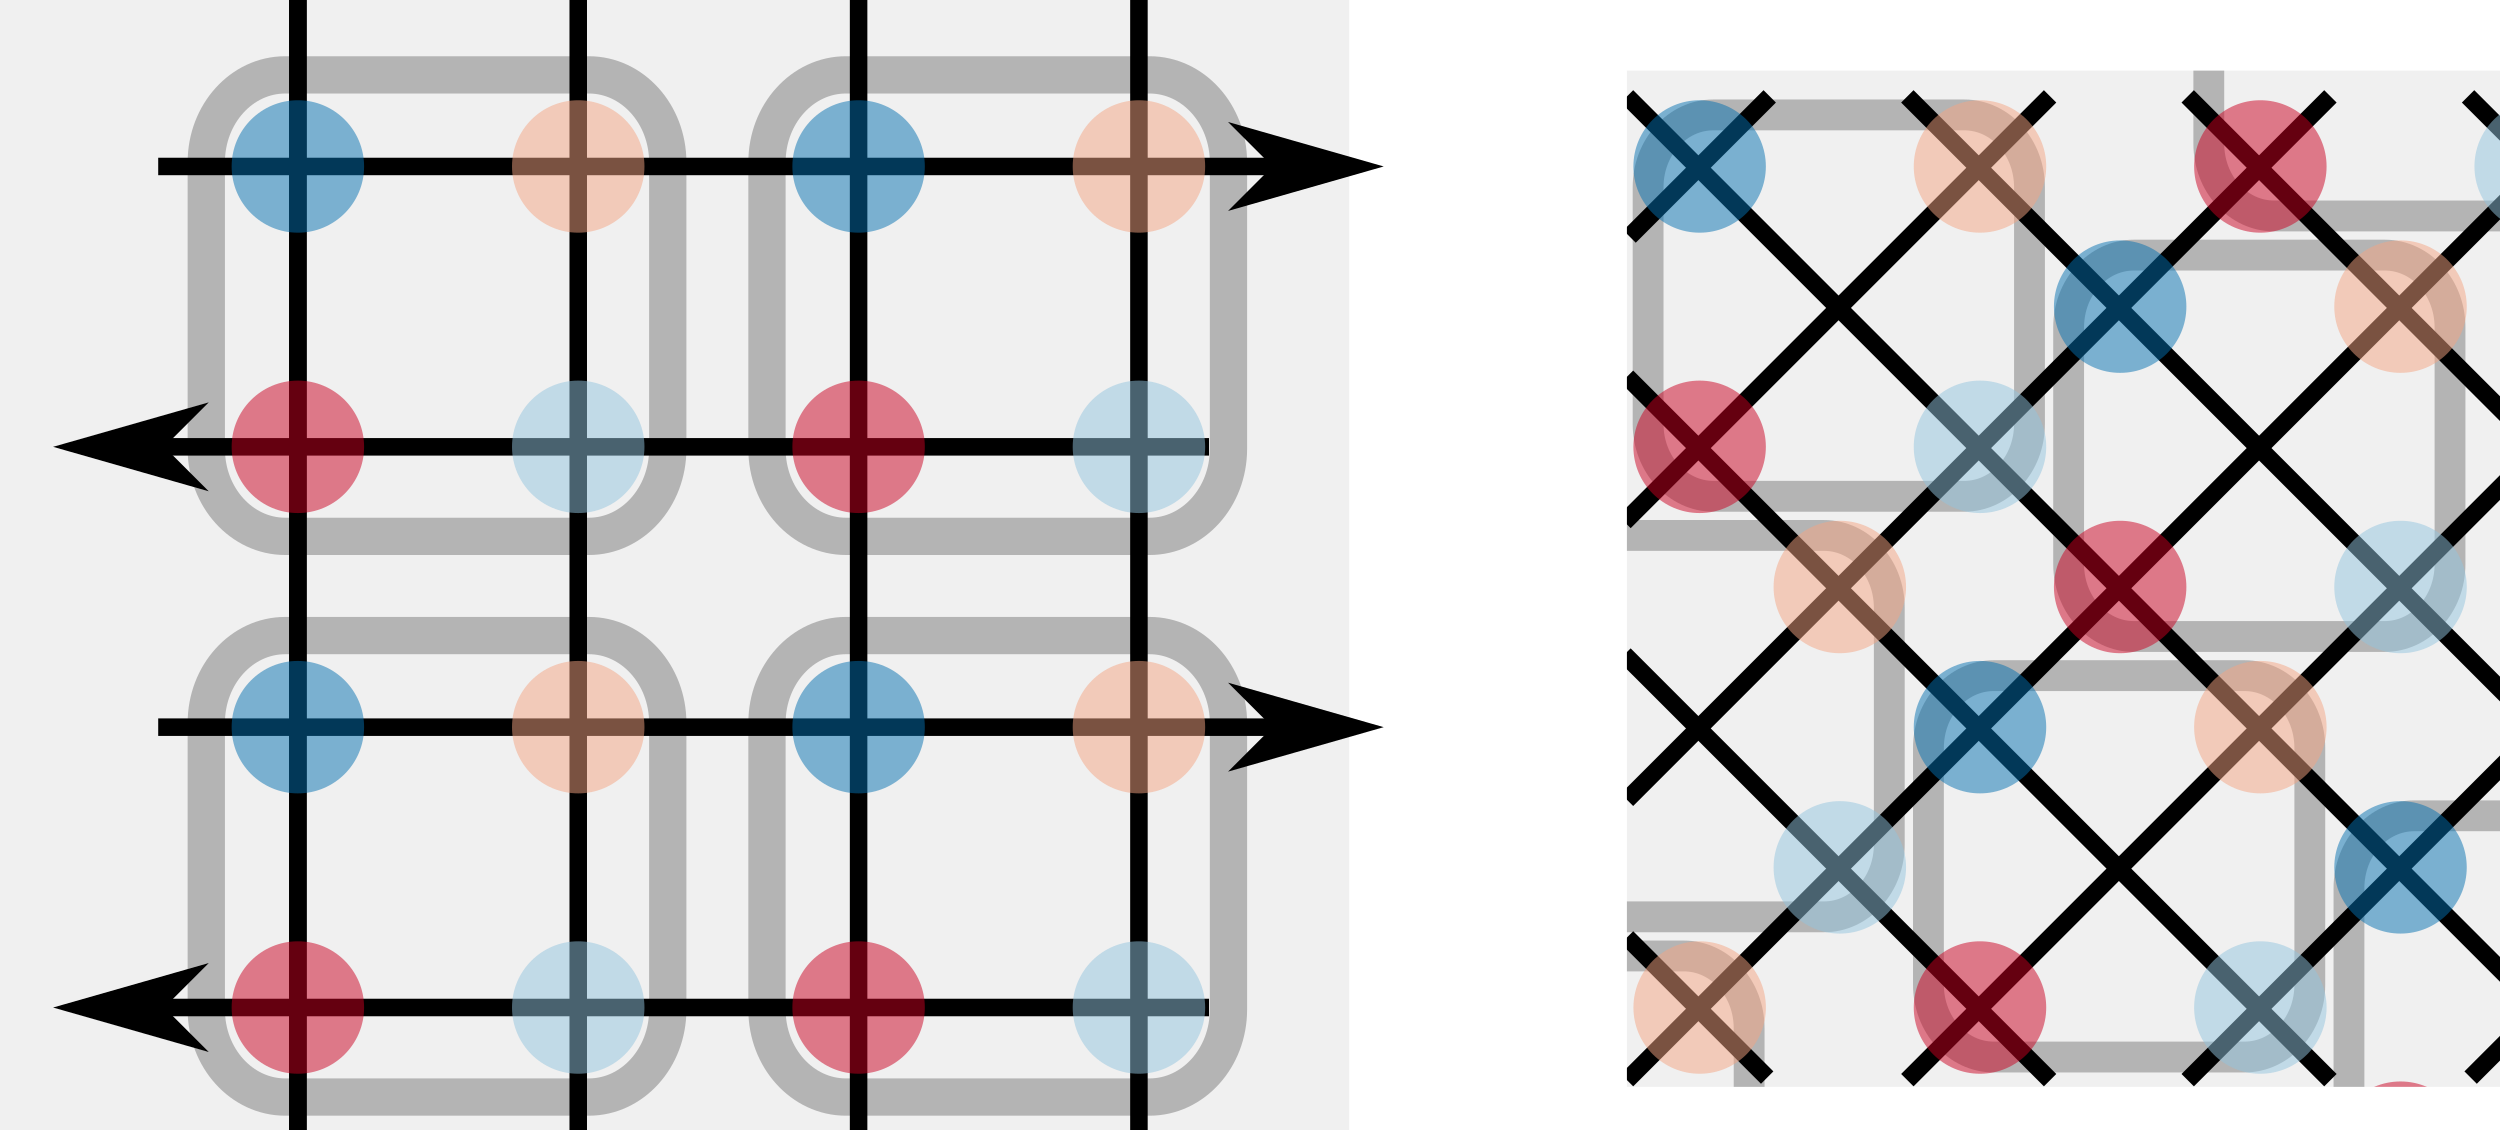
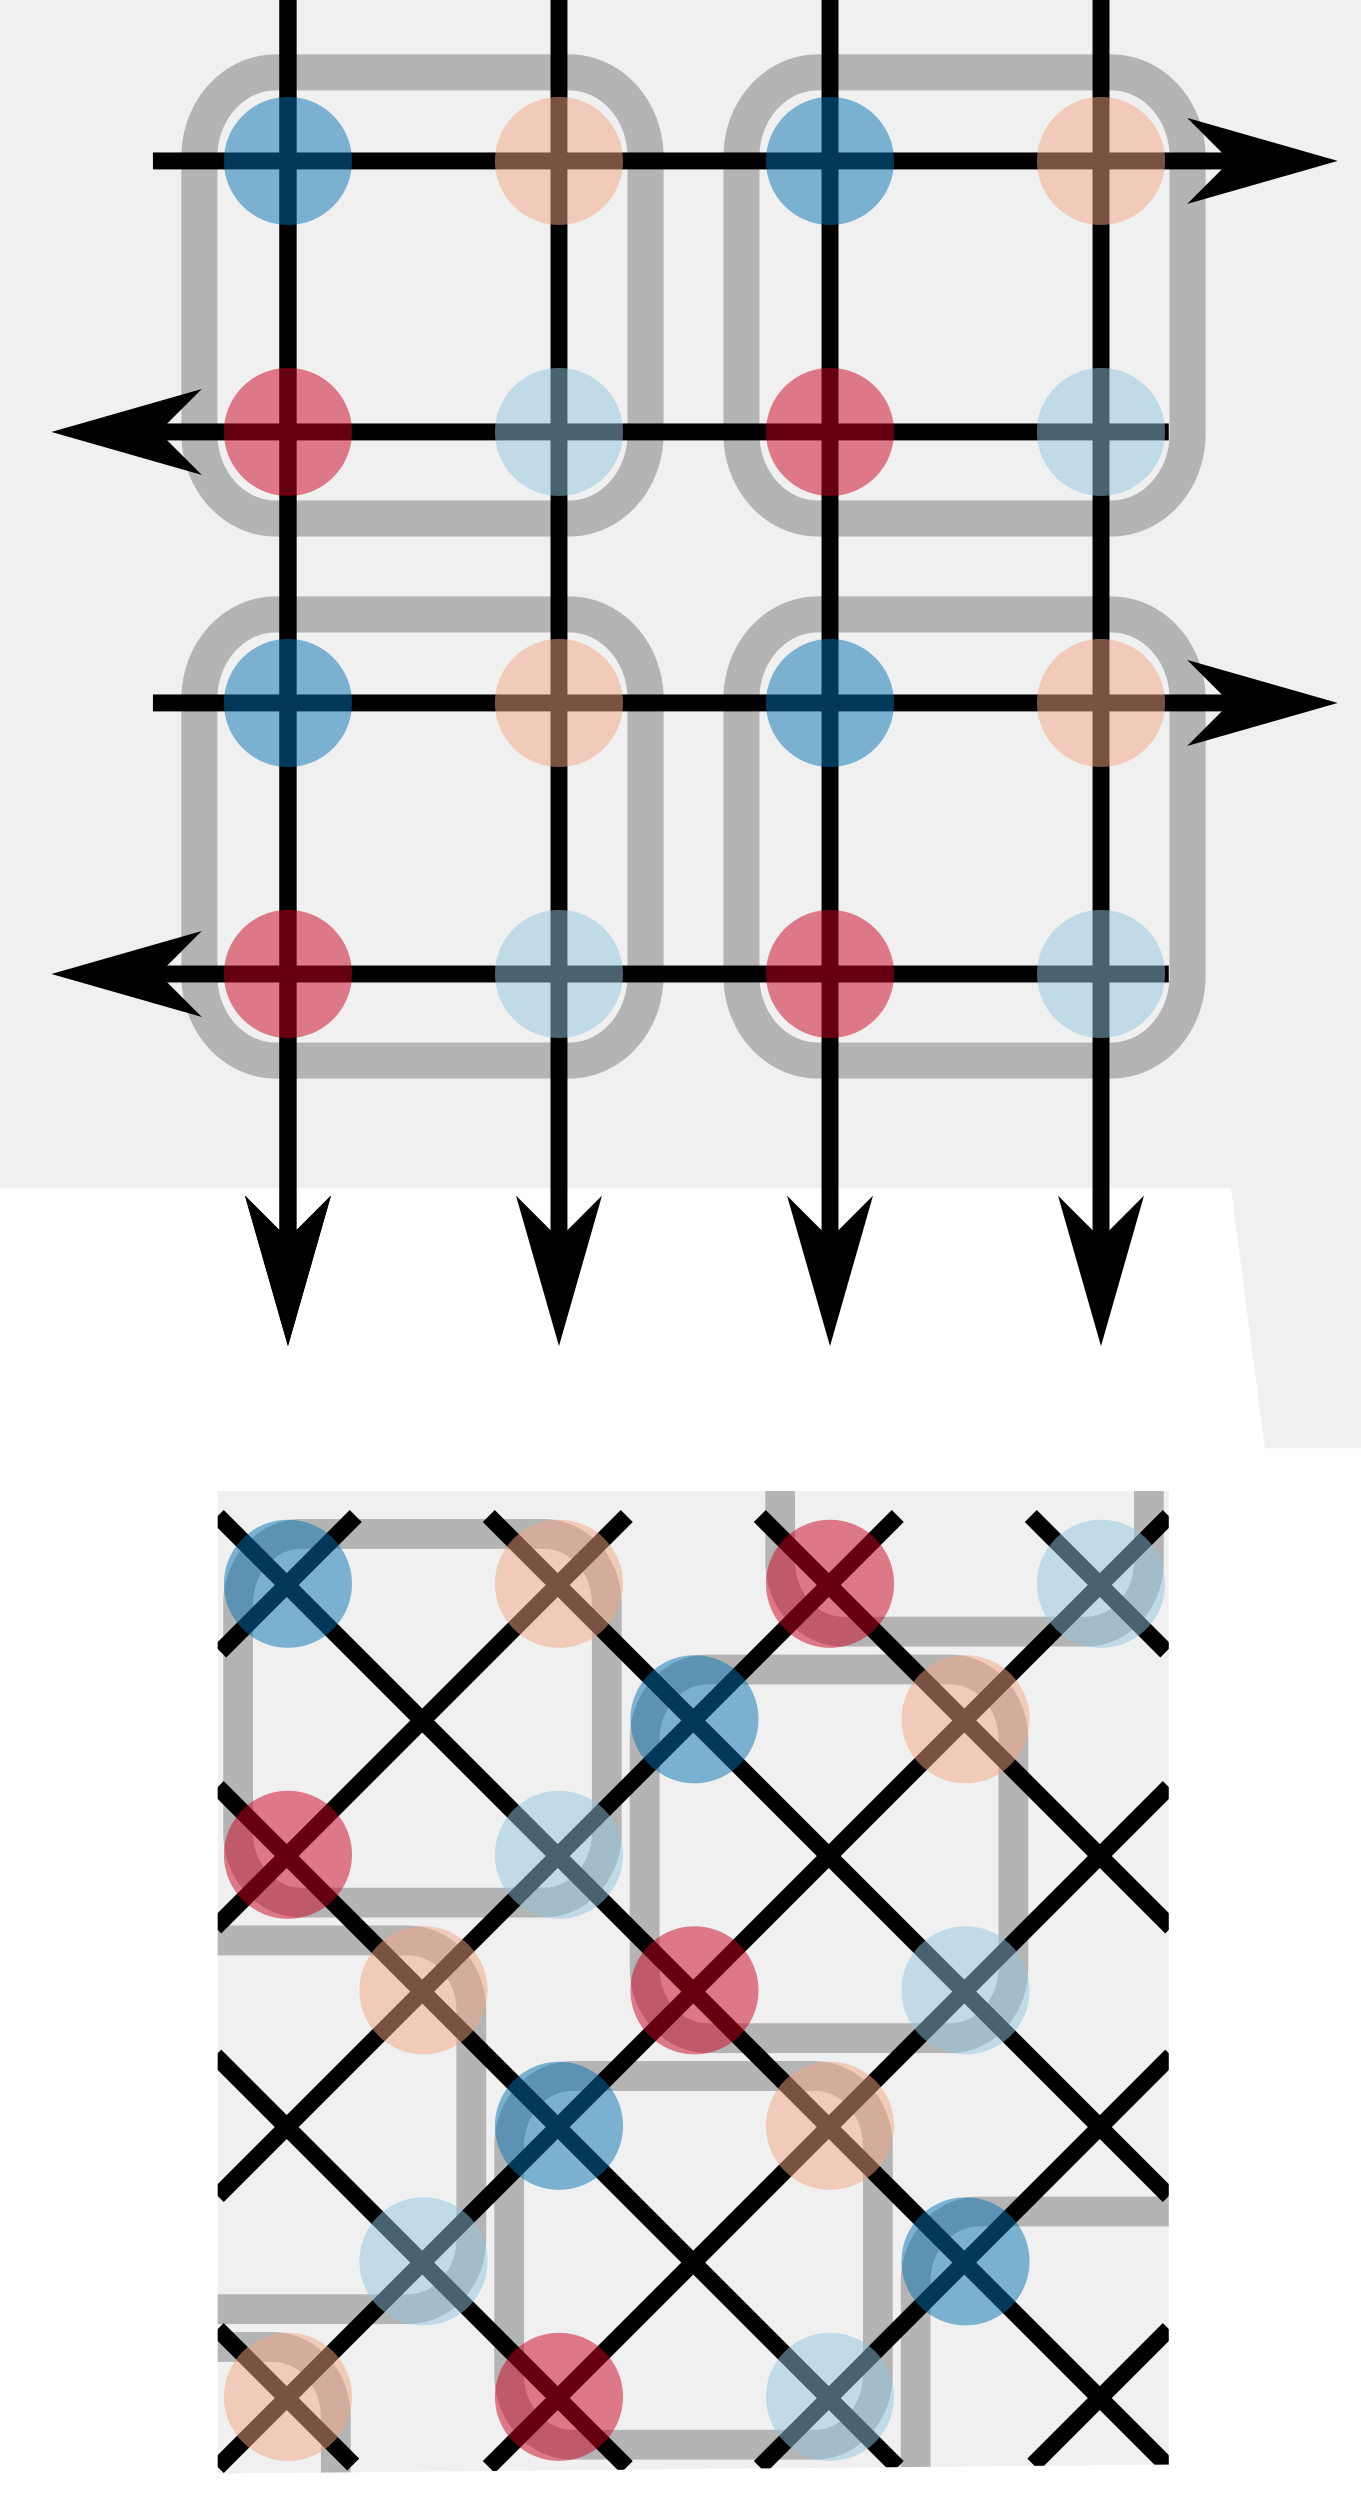
- <svg xmlns="http://www.w3.org/2000/svg" width="75.5mm" height="34.1mm" viewBox="0 0 75.5 34.1" version="1.1" id="svg8">
+ <svg xmlns="http://www.w3.org/2000/svg" width="42.5mm" height="78.1mm" viewBox="0 0 42.5 78.1" version="1.1" id="svg8">
  <defs id="defs2">
    <marker style="overflow:visible" id="Arrow1Lend" refX="0" refY="0" orient="auto">
      <path transform="matrix(-0.8,0,0,-0.8,-10,0)" style="fill:context-stroke;fill-rule:evenodd;stroke:context-stroke;stroke-width:1pt" d="M 0,0 5,-5 -12.5,0 5,5 Z" id="path6977" />
    </marker>
    <marker style="overflow:visible" id="marker2027" refX="0" refY="0" orient="auto">
      <path transform="matrix(-0.4,0,0,-0.4,-4,0)" style="fill:#000000;fill-opacity:1;fill-rule:evenodd;stroke:#000000;stroke-width:1pt;stroke-opacity:1" d="M 0,0 5,-5 -12.5,0 5,5 Z" id="path2025" />
    </marker>
    <marker style="overflow:visible" id="marker2017" refX="0" refY="0" orient="auto">
      <path transform="matrix(-0.4,0,0,-0.4,-4,0)" style="fill:#000000;fill-opacity:1;fill-rule:evenodd;stroke:#000000;stroke-width:1pt;stroke-opacity:1" d="M 0,0 5,-5 -12.5,0 5,5 Z" id="path2015" />
    </marker>
    <marker style="overflow:visible" id="marker2007" refX="0" refY="0" orient="auto">
      <path transform="matrix(-0.4,0,0,-0.4,-4,0)" style="fill:#000000;fill-opacity:1;fill-rule:evenodd;stroke:#000000;stroke-width:1pt;stroke-opacity:1" d="M 0,0 5,-5 -12.5,0 5,5 Z" id="path2005" />
    </marker>
    <marker style="overflow:visible" id="marker1949" refX="0" refY="0" orient="auto">
      <path transform="matrix(-0.4,0,0,-0.4,-4,0)" style="fill:#000000;fill-opacity:1;fill-rule:evenodd;stroke:#000000;stroke-width:1pt;stroke-opacity:1" d="M 0,0 5,-5 -12.5,0 5,5 Z" id="path1947" />
    </marker>
    <marker style="overflow:visible" id="marker1605" refX="0" refY="0" orient="auto">
      <path transform="matrix(-0.2,0,0,-0.2,-1.2,0)" style="fill:#000000;fill-opacity:0.533;fill-rule:evenodd;stroke:#000000;stroke-width:1pt;stroke-opacity:1" d="M 0,0 5,-5 -12.5,0 5,5 Z" id="path1603" />
    </marker>
    <marker style="overflow:visible" id="marker1595" refX="0" refY="0" orient="auto">
      <path transform="matrix(-0.2,0,0,-0.2,-1.2,0)" style="fill:#000000;fill-opacity:0.533;fill-rule:evenodd;stroke:#000000;stroke-width:1pt;stroke-opacity:1" d="M 0,0 5,-5 -12.5,0 5,5 Z" id="path1593" />
    </marker>
    <marker style="overflow:visible" id="Arrow1Mend" refX="0" refY="0" orient="auto">
      <path transform="matrix(-0.4,0,0,-0.4,-4,0)" style="fill:#377eb8;fill-opacity:0.533;fill-rule:evenodd;stroke:#000000;stroke-width:1pt;stroke-opacity:1" d="M 0,0 5,-5 -12.5,0 5,5 Z" id="path1012" />
    </marker>
    <marker style="overflow:visible" id="Arrow2Mend" refX="0" refY="0" orient="auto">
      <path transform="scale(-0.6)" d="M 8.719,4.034 -2.207,0.016 8.719,-4.002 c -1.745,2.372 -1.735,5.617 -6e-7,8.035 z" style="fill:#377eb8;fill-opacity:0.533;fill-rule:evenodd;stroke:#000000;stroke-width:0.625;stroke-linejoin:round;stroke-opacity:1" id="path1030" />
    </marker>
  </defs>
  <g id="layer1" transform="translate(-18.45134,-112.6548)">
-     <path style="fill:#377eb8;fill-opacity:0.533;stroke:#000000;stroke-width:0.529;stroke-linejoin:bevel;stroke-miterlimit:4;stroke-dasharray:none;stroke-opacity:1" d="m 92.987,115.565 4.233,4.233" id="path2026" />
-     <rect style="opacity:0.25;fill:none;stroke:#000000;stroke-width:0.931;stroke-linecap:square;stroke-linejoin:round;stroke-miterlimit:4;stroke-dasharray:none" id="rect5871" width="11.518" height="11.518" x="85.157" y="107.659" rx="1.97" ry="2.183" />
-     <path style="fill:#377eb8;fill-opacity:0.533;stroke:#000000;stroke-width:0.529;stroke-linejoin:bevel;stroke-miterlimit:4;stroke-dasharray:none;stroke-opacity:1" d="m 84.52,115.565 12.854,12.854" id="path2024" />
-     <path style="fill:#377eb8;fill-opacity:0.533;stroke:#000000;stroke-width:0.529;stroke-linejoin:bevel;stroke-miterlimit:4;stroke-dasharray:none;stroke-opacity:1" d="m 76.053,115.565 21.244,21.244" id="path2028" />
-     <path style="fill:#377eb8;fill-opacity:0.533;stroke:#000000;stroke-width:0.529;stroke-linejoin:bevel;stroke-miterlimit:4;stroke-dasharray:none;stroke-opacity:1" d="M 67.587,115.565 97.297,145.276" id="path2030" />
-     <path style="fill:#377eb8;fill-opacity:0.533;stroke:#000000;stroke-width:0.529;stroke-linejoin:bevel;stroke-miterlimit:4;stroke-dasharray:none;stroke-opacity:1" d="M 67.587,124.032 88.83,145.276" id="path2032" />
-     <path style="fill:#377eb8;fill-opacity:0.533;stroke:#000000;stroke-width:0.529;stroke-linejoin:bevel;stroke-miterlimit:4;stroke-dasharray:none;stroke-opacity:1" d="M 67.51,132.422 80.364,145.276" id="path2034" />
-     <path style="fill:#377eb8;fill-opacity:0.533;stroke:#000000;stroke-width:0.529;stroke-linejoin:bevel;stroke-miterlimit:4;stroke-dasharray:none;stroke-opacity:1" d="m 67.587,140.965 4.233,4.233" id="path2036" />
-     <path style="fill:#377eb8;fill-opacity:0.533;stroke:#000000;stroke-width:0.529;stroke-linejoin:bevel;stroke-miterlimit:4;stroke-dasharray:none;stroke-opacity:1" d="M 80.364,115.565 67.51,128.419" id="path905" />
-     <path style="fill:#377eb8;fill-opacity:0.533;stroke:#000000;stroke-width:0.529;stroke-linejoin:bevel;stroke-miterlimit:4;stroke-dasharray:none;stroke-opacity:1" d="m 71.897,115.565 -4.233,4.233" id="path1495" />
-     <path style="fill:#377eb8;fill-opacity:0.533;stroke:#000000;stroke-width:0.529;stroke-linejoin:bevel;stroke-miterlimit:4;stroke-dasharray:none;stroke-opacity:1" d="m 88.83,115.565 -21.244,21.244" id="path1497" />
-     <path style="fill:#377eb8;fill-opacity:0.533;stroke:#000000;stroke-width:0.529;stroke-linejoin:bevel;stroke-miterlimit:4;stroke-dasharray:none;stroke-opacity:1" d="M 97.297,115.565 67.587,145.276" id="path1499" />
-     <path style="fill:#377eb8;fill-opacity:0.533;stroke:#000000;stroke-width:0.529;stroke-linejoin:bevel;stroke-miterlimit:4;stroke-dasharray:none;stroke-opacity:1" d="M 97.297,124.032 76.053,145.276" id="path1501" />
-     <path style="fill:#377eb8;fill-opacity:0.533;stroke:#000000;stroke-width:0.529;stroke-linejoin:bevel;stroke-miterlimit:4;stroke-dasharray:none;stroke-opacity:1" d="M 97.374,132.422 84.52,145.276" id="path1503" />
-     <path style="fill:#377eb8;fill-opacity:0.533;stroke:#000000;stroke-width:0.529;stroke-linejoin:bevel;stroke-miterlimit:4;stroke-dasharray:none;stroke-opacity:1" d="m 97.297,140.965 -4.233,4.233" id="path2022" />
-     <rect style="opacity:0.25;fill:none;stroke:#000000;stroke-width:0.931;stroke-linecap:square;stroke-linejoin:round;stroke-miterlimit:4;stroke-dasharray:none" id="rect953" width="11.518" height="11.518" x="68.224" y="116.125" rx="1.97" ry="2.183" />
-     <rect style="opacity:0.25;fill:none;stroke:#000000;stroke-width:0.931;stroke-linecap:square;stroke-linejoin:round;stroke-miterlimit:4;stroke-dasharray:none" id="rect1473" width="11.518" height="11.518" x="80.924" y="120.359" rx="1.97" ry="2.183" />
-     <rect style="opacity:0.25;fill:none;stroke:#000000;stroke-width:0.931;stroke-linecap:square;stroke-linejoin:round;stroke-miterlimit:4;stroke-dasharray:none" id="rect1483" width="11.518" height="11.518" x="76.69" y="133.059" rx="1.97" ry="2.183" />
-     <rect style="opacity:0.25;fill:none;stroke:#000000;stroke-width:0.931;stroke-linecap:square;stroke-linejoin:round;stroke-miterlimit:4;stroke-dasharray:none" id="rect1493" width="11.518" height="11.518" x="63.99" y="128.825" rx="1.97" ry="2.183" />
-     <rect style="opacity:0.25;fill:none;stroke:#000000;stroke-width:0.931;stroke-linecap:square;stroke-linejoin:round;stroke-miterlimit:4;stroke-dasharray:none" id="rect7575" width="11.518" height="11.518" x="59.757" y="141.525" rx="1.97" ry="2.183" />
-     <rect style="opacity:0.25;fill:none;stroke:#000000;stroke-width:0.931;stroke-linecap:square;stroke-linejoin:round;stroke-miterlimit:4;stroke-dasharray:none" id="rect7585" width="11.518" height="11.518" x="89.39" y="137.292" rx="1.97" ry="2.183" />
-     <circle style="fill:#ca0020;fill-opacity:0.5;stroke:none;stroke-width:0.423;stroke-linejoin:bevel;stroke-miterlimit:4;stroke-dasharray:none;stroke-opacity:1" id="circle5867" cx="86.714" cy="117.682" r="2" />
-     <circle style="fill:#92c5de;fill-opacity:0.5;stroke:none;stroke-width:0.423;stroke-linejoin:bevel;stroke-miterlimit:4;stroke-dasharray:none;stroke-opacity:1" id="circle5869" cx="95.18" cy="117.682" r="2" />
-     <circle style="fill:#f4a582;fill-opacity:0.5;stroke:none;stroke-width:0.423;stroke-linejoin:bevel;stroke-miterlimit:4;stroke-dasharray:none;stroke-opacity:1" id="circle915" cx="78.247" cy="117.682" r="2" />
-     <circle style="fill:#0571b0;fill-opacity:0.5;stroke:none;stroke-width:0.423;stroke-linejoin:bevel;stroke-miterlimit:4;stroke-dasharray:none;stroke-opacity:1" id="circle917" cx="69.78" cy="117.682" r="2" />
-     <circle style="fill:#ca0020;fill-opacity:0.5;stroke:none;stroke-width:0.423;stroke-linejoin:bevel;stroke-miterlimit:4;stroke-dasharray:none;stroke-opacity:1" id="circle919" cx="69.78" cy="126.149" r="2" />
-     <circle style="fill:#92c5de;fill-opacity:0.5;stroke:none;stroke-width:0.423;stroke-linejoin:bevel;stroke-miterlimit:4;stroke-dasharray:none;stroke-opacity:1" id="circle921" cx="78.247" cy="126.149" r="2" />
-     <circle style="fill:#f4a582;fill-opacity:0.5;stroke:none;stroke-width:0.423;stroke-linejoin:bevel;stroke-miterlimit:4;stroke-dasharray:none;stroke-opacity:1" id="circle1465" cx="90.947" cy="121.915" r="2" />
-     <circle style="fill:#0571b0;fill-opacity:0.5;stroke:none;stroke-width:0.423;stroke-linejoin:bevel;stroke-miterlimit:4;stroke-dasharray:none;stroke-opacity:1" id="circle1467" cx="82.48" cy="121.915" r="2" />
-     <circle style="fill:#ca0020;fill-opacity:0.5;stroke:none;stroke-width:0.423;stroke-linejoin:bevel;stroke-miterlimit:4;stroke-dasharray:none;stroke-opacity:1" id="circle1469" cx="82.48" cy="130.382" r="2" />
-     <circle style="fill:#92c5de;fill-opacity:0.5;stroke:none;stroke-width:0.423;stroke-linejoin:bevel;stroke-miterlimit:4;stroke-dasharray:none;stroke-opacity:1" id="circle1471" cx="90.947" cy="130.382" r="2" />
-     <circle style="fill:#f4a582;fill-opacity:0.5;stroke:none;stroke-width:0.423;stroke-linejoin:bevel;stroke-miterlimit:4;stroke-dasharray:none;stroke-opacity:1" id="circle1475" cx="86.714" cy="134.615" r="2" />
-     <circle style="fill:#0571b0;fill-opacity:0.5;stroke:none;stroke-width:0.423;stroke-linejoin:bevel;stroke-miterlimit:4;stroke-dasharray:none;stroke-opacity:1" id="circle1477" cx="78.247" cy="134.615" r="2" />
-     <circle style="fill:#ca0020;fill-opacity:0.5;stroke:none;stroke-width:0.423;stroke-linejoin:bevel;stroke-miterlimit:4;stroke-dasharray:none;stroke-opacity:1" id="circle1479" cx="78.247" cy="143.082" r="2" />
-     <circle style="fill:#92c5de;fill-opacity:0.5;stroke:none;stroke-width:0.423;stroke-linejoin:bevel;stroke-miterlimit:4;stroke-dasharray:none;stroke-opacity:1" id="circle1481" cx="86.714" cy="143.082" r="2" />
-     <circle style="fill:#f4a582;fill-opacity:0.5;stroke:none;stroke-width:0.423;stroke-linejoin:bevel;stroke-miterlimit:4;stroke-dasharray:none;stroke-opacity:1" id="circle1485" cx="74.014" cy="130.382" r="2" />
-     <circle style="fill:#0571b0;fill-opacity:0.5;stroke:none;stroke-width:0.423;stroke-linejoin:bevel;stroke-miterlimit:4;stroke-dasharray:none;stroke-opacity:1" id="circle1487" cx="65.547" cy="130.382" r="2" />
-     <circle style="fill:#ca0020;fill-opacity:0.5;stroke:none;stroke-width:0.423;stroke-linejoin:bevel;stroke-miterlimit:4;stroke-dasharray:none;stroke-opacity:1" id="circle1489" cx="65.547" cy="138.849" r="2" />
-     <circle style="fill:#92c5de;fill-opacity:0.5;stroke:none;stroke-width:0.423;stroke-linejoin:bevel;stroke-miterlimit:4;stroke-dasharray:none;stroke-opacity:1" id="circle1491" cx="74.014" cy="138.849" r="2" />
-     <circle style="fill:#f4a582;fill-opacity:0.5;stroke:none;stroke-width:0.423;stroke-linejoin:bevel;stroke-miterlimit:4;stroke-dasharray:none;stroke-opacity:1" id="circle7567" cx="69.781" cy="143.082" r="2" />
-     <circle style="fill:#0571b0;fill-opacity:0.5;stroke:none;stroke-width:0.423;stroke-linejoin:bevel;stroke-miterlimit:4;stroke-dasharray:none;stroke-opacity:1" id="circle7569" cx="61.314" cy="143.082" r="2" />
-     <circle style="fill:#ca0020;fill-opacity:0.5;stroke:none;stroke-width:0.423;stroke-linejoin:bevel;stroke-miterlimit:4;stroke-dasharray:none;stroke-opacity:1" id="circle7571" cx="61.314" cy="151.549" r="2" />
-     <circle style="fill:#92c5de;fill-opacity:0.5;stroke:none;stroke-width:0.423;stroke-linejoin:bevel;stroke-miterlimit:4;stroke-dasharray:none;stroke-opacity:1" id="circle7573" cx="69.781" cy="151.549" r="2" />
-     <circle style="fill:#f4a582;fill-opacity:0.5;stroke:none;stroke-width:0.423;stroke-linejoin:bevel;stroke-miterlimit:4;stroke-dasharray:none;stroke-opacity:1" id="circle7577" cx="99.414" cy="138.849" r="2" />
-     <circle style="fill:#0571b0;fill-opacity:0.5;stroke:none;stroke-width:0.423;stroke-linejoin:bevel;stroke-miterlimit:4;stroke-dasharray:none;stroke-opacity:1" id="circle7579" cx="90.947" cy="138.849" r="2" />
-     <circle style="fill:#ca0020;fill-opacity:0.5;stroke:none;stroke-width:0.423;stroke-linejoin:bevel;stroke-miterlimit:4;stroke-dasharray:none;stroke-opacity:1" id="circle7581" cx="90.947" cy="147.315" r="2" />
-     <circle style="fill:#92c5de;fill-opacity:0.5;stroke:none;stroke-width:0.423;stroke-linejoin:bevel;stroke-miterlimit:4;stroke-dasharray:none;stroke-opacity:1" id="circle7583" cx="99.414" cy="147.315" r="2" />
-     <circle style="fill:#f4a582;fill-opacity:0.5;stroke:none;stroke-width:0.423;stroke-linejoin:bevel;stroke-miterlimit:4;stroke-dasharray:none;stroke-opacity:1" id="circle5863" cx="95.18" cy="109.215" r="2" />
-     <circle style="fill:#0571b0;fill-opacity:0.5;stroke:none;stroke-width:0.423;stroke-linejoin:bevel;stroke-miterlimit:4;stroke-dasharray:none;stroke-opacity:1" id="circle5865" cx="86.714" cy="109.215" r="2" />
-     <path id="rect6717" style="opacity:1;fill:#ffffff;stroke-width:1.414;stroke-linecap:square" d="m 59.197,109.215 6.35,-1e-5 29.633,1e-5 v 5.571 H 67.584 v 30.693 h 27.596 l -1.3e-5,3.953 -35.983,-5e-5 z" />
+     <path style="fill:#377eb8;fill-opacity:0.533;stroke:#000000;stroke-width:0.529;stroke-linejoin:bevel;stroke-miterlimit:4;stroke-dasharray:none;stroke-opacity:1" d="m 50.653,160.015 4.233,4.233" id="path2026" />
+     <rect style="opacity:0.25;fill:none;stroke:#000000;stroke-width:0.931;stroke-linecap:square;stroke-linejoin:round;stroke-miterlimit:4;stroke-dasharray:none" id="rect5871" width="11.518" height="11.518" x="42.824" y="152.109" rx="1.97" ry="2.183" />
+     <path style="fill:#377eb8;fill-opacity:0.533;stroke:#000000;stroke-width:0.529;stroke-linejoin:bevel;stroke-miterlimit:4;stroke-dasharray:none;stroke-opacity:1" d="m 42.187,160.015 12.854,12.854" id="path2024" />
+     <path style="fill:#377eb8;fill-opacity:0.533;stroke:#000000;stroke-width:0.529;stroke-linejoin:bevel;stroke-miterlimit:4;stroke-dasharray:none;stroke-opacity:1" d="m 33.72,160.015 21.244,21.244" id="path2028" />
+     <path style="fill:#377eb8;fill-opacity:0.533;stroke:#000000;stroke-width:0.529;stroke-linejoin:bevel;stroke-miterlimit:4;stroke-dasharray:none;stroke-opacity:1" d="M 25.253,160.015 54.964,189.726" id="path2030" />
+     <path style="fill:#377eb8;fill-opacity:0.533;stroke:#000000;stroke-width:0.529;stroke-linejoin:bevel;stroke-miterlimit:4;stroke-dasharray:none;stroke-opacity:1" d="M 25.253,168.482 46.497,189.726" id="path2032" />
+     <path style="fill:#377eb8;fill-opacity:0.533;stroke:#000000;stroke-width:0.529;stroke-linejoin:bevel;stroke-miterlimit:4;stroke-dasharray:none;stroke-opacity:1" d="M 25.176,176.872 38.031,189.726" id="path2034" />
+     <path style="fill:#377eb8;fill-opacity:0.533;stroke:#000000;stroke-width:0.529;stroke-linejoin:bevel;stroke-miterlimit:4;stroke-dasharray:none;stroke-opacity:1" d="m 25.253,185.415 4.233,4.233" id="path2036" />
+     <path style="fill:#377eb8;fill-opacity:0.533;stroke:#000000;stroke-width:0.529;stroke-linejoin:bevel;stroke-miterlimit:4;stroke-dasharray:none;stroke-opacity:1" d="M 38.031,160.015 25.176,172.869" id="path905" />
+     <path style="fill:#377eb8;fill-opacity:0.533;stroke:#000000;stroke-width:0.529;stroke-linejoin:bevel;stroke-miterlimit:4;stroke-dasharray:none;stroke-opacity:1" d="m 29.564,160.015 -4.233,4.233" id="path1495" />
+     <path style="fill:#377eb8;fill-opacity:0.533;stroke:#000000;stroke-width:0.529;stroke-linejoin:bevel;stroke-miterlimit:4;stroke-dasharray:none;stroke-opacity:1" d="m 46.497,160.015 -21.244,21.244" id="path1497" />
+     <path style="fill:#377eb8;fill-opacity:0.533;stroke:#000000;stroke-width:0.529;stroke-linejoin:bevel;stroke-miterlimit:4;stroke-dasharray:none;stroke-opacity:1" d="M 54.964,160.015 25.253,189.726" id="path1499" />
+     <path style="fill:#377eb8;fill-opacity:0.533;stroke:#000000;stroke-width:0.529;stroke-linejoin:bevel;stroke-miterlimit:4;stroke-dasharray:none;stroke-opacity:1" d="M 54.964,168.482 33.72,189.726" id="path1501" />
+     <path style="fill:#377eb8;fill-opacity:0.533;stroke:#000000;stroke-width:0.529;stroke-linejoin:bevel;stroke-miterlimit:4;stroke-dasharray:none;stroke-opacity:1" d="M 55.041,176.872 42.187,189.726" id="path1503" />
+     <path style="fill:#377eb8;fill-opacity:0.533;stroke:#000000;stroke-width:0.529;stroke-linejoin:bevel;stroke-miterlimit:4;stroke-dasharray:none;stroke-opacity:1" d="m 54.964,185.415 -4.233,4.233" id="path2022" />
+     <rect style="opacity:0.25;fill:none;stroke:#000000;stroke-width:0.931;stroke-linecap:square;stroke-linejoin:round;stroke-miterlimit:4;stroke-dasharray:none" id="rect953" width="11.518" height="11.518" x="25.89" y="160.575" rx="1.97" ry="2.183" />
+     <rect style="opacity:0.25;fill:none;stroke:#000000;stroke-width:0.931;stroke-linecap:square;stroke-linejoin:round;stroke-miterlimit:4;stroke-dasharray:none" id="rect1473" width="11.518" height="11.518" x="38.59" y="164.809" rx="1.97" ry="2.183" />
+     <rect style="opacity:0.25;fill:none;stroke:#000000;stroke-width:0.931;stroke-linecap:square;stroke-linejoin:round;stroke-miterlimit:4;stroke-dasharray:none" id="rect1483" width="11.518" height="11.518" x="34.357" y="177.509" rx="1.97" ry="2.183" />
+     <rect style="opacity:0.25;fill:none;stroke:#000000;stroke-width:0.931;stroke-linecap:square;stroke-linejoin:round;stroke-miterlimit:4;stroke-dasharray:none" id="rect1493" width="11.518" height="11.518" x="21.657" y="173.275" rx="1.97" ry="2.183" />
+     <rect style="opacity:0.25;fill:none;stroke:#000000;stroke-width:0.931;stroke-linecap:square;stroke-linejoin:round;stroke-miterlimit:4;stroke-dasharray:none" id="rect7575" width="11.518" height="11.518" x="17.424" y="185.975" rx="1.97" ry="2.183" />
+     <rect style="opacity:0.25;fill:none;stroke:#000000;stroke-width:0.931;stroke-linecap:square;stroke-linejoin:round;stroke-miterlimit:4;stroke-dasharray:none" id="rect7585" width="11.518" height="11.518" x="47.057" y="181.742" rx="1.97" ry="2.183" />
+     <circle style="fill:#ca0020;fill-opacity:0.5;stroke:none;stroke-width:0.423;stroke-linejoin:bevel;stroke-miterlimit:4;stroke-dasharray:none;stroke-opacity:1" id="circle5867" cx="44.381" cy="162.132" r="2" />
+     <circle style="fill:#92c5de;fill-opacity:0.5;stroke:none;stroke-width:0.423;stroke-linejoin:bevel;stroke-miterlimit:4;stroke-dasharray:none;stroke-opacity:1" id="circle5869" cx="52.847" cy="162.132" r="2" />
+     <circle style="fill:#f4a582;fill-opacity:0.5;stroke:none;stroke-width:0.423;stroke-linejoin:bevel;stroke-miterlimit:4;stroke-dasharray:none;stroke-opacity:1" id="circle915" cx="35.914" cy="162.132" r="2" />
+     <circle style="fill:#0571b0;fill-opacity:0.5;stroke:none;stroke-width:0.423;stroke-linejoin:bevel;stroke-miterlimit:4;stroke-dasharray:none;stroke-opacity:1" id="circle917" cx="27.447" cy="162.132" r="2" />
+     <circle style="fill:#ca0020;fill-opacity:0.5;stroke:none;stroke-width:0.423;stroke-linejoin:bevel;stroke-miterlimit:4;stroke-dasharray:none;stroke-opacity:1" id="circle919" cx="27.447" cy="170.599" r="2" />
+     <circle style="fill:#92c5de;fill-opacity:0.5;stroke:none;stroke-width:0.423;stroke-linejoin:bevel;stroke-miterlimit:4;stroke-dasharray:none;stroke-opacity:1" id="circle921" cx="35.914" cy="170.599" r="2" />
+     <circle style="fill:#f4a582;fill-opacity:0.5;stroke:none;stroke-width:0.423;stroke-linejoin:bevel;stroke-miterlimit:4;stroke-dasharray:none;stroke-opacity:1" id="circle1465" cx="48.614" cy="166.365" r="2" />
+     <circle style="fill:#0571b0;fill-opacity:0.5;stroke:none;stroke-width:0.423;stroke-linejoin:bevel;stroke-miterlimit:4;stroke-dasharray:none;stroke-opacity:1" id="circle1467" cx="40.147" cy="166.365" r="2" />
+     <circle style="fill:#ca0020;fill-opacity:0.5;stroke:none;stroke-width:0.423;stroke-linejoin:bevel;stroke-miterlimit:4;stroke-dasharray:none;stroke-opacity:1" id="circle1469" cx="40.147" cy="174.832" r="2" />
+     <circle style="fill:#92c5de;fill-opacity:0.5;stroke:none;stroke-width:0.423;stroke-linejoin:bevel;stroke-miterlimit:4;stroke-dasharray:none;stroke-opacity:1" id="circle1471" cx="48.614" cy="174.832" r="2" />
+     <circle style="fill:#f4a582;fill-opacity:0.5;stroke:none;stroke-width:0.423;stroke-linejoin:bevel;stroke-miterlimit:4;stroke-dasharray:none;stroke-opacity:1" id="circle1475" cx="44.381" cy="179.065" r="2" />
+     <circle style="fill:#0571b0;fill-opacity:0.5;stroke:none;stroke-width:0.423;stroke-linejoin:bevel;stroke-miterlimit:4;stroke-dasharray:none;stroke-opacity:1" id="circle1477" cx="35.914" cy="179.065" r="2" />
+     <circle style="fill:#ca0020;fill-opacity:0.5;stroke:none;stroke-width:0.423;stroke-linejoin:bevel;stroke-miterlimit:4;stroke-dasharray:none;stroke-opacity:1" id="circle1479" cx="35.914" cy="187.532" r="2" />
+     <circle style="fill:#92c5de;fill-opacity:0.5;stroke:none;stroke-width:0.423;stroke-linejoin:bevel;stroke-miterlimit:4;stroke-dasharray:none;stroke-opacity:1" id="circle1481" cx="44.381" cy="187.532" r="2" />
+     <circle style="fill:#f4a582;fill-opacity:0.5;stroke:none;stroke-width:0.423;stroke-linejoin:bevel;stroke-miterlimit:4;stroke-dasharray:none;stroke-opacity:1" id="circle1485" cx="31.681" cy="174.832" r="2" />
+     <circle style="fill:#0571b0;fill-opacity:0.5;stroke:none;stroke-width:0.423;stroke-linejoin:bevel;stroke-miterlimit:4;stroke-dasharray:none;stroke-opacity:1" id="circle1487" cx="23.214" cy="174.832" r="2" />
+     <circle style="fill:#ca0020;fill-opacity:0.5;stroke:none;stroke-width:0.423;stroke-linejoin:bevel;stroke-miterlimit:4;stroke-dasharray:none;stroke-opacity:1" id="circle1489" cx="23.214" cy="183.299" r="2" />
+     <circle style="fill:#92c5de;fill-opacity:0.5;stroke:none;stroke-width:0.423;stroke-linejoin:bevel;stroke-miterlimit:4;stroke-dasharray:none;stroke-opacity:1" id="circle1491" cx="31.681" cy="183.299" r="2" />
+     <circle style="fill:#f4a582;fill-opacity:0.5;stroke:none;stroke-width:0.423;stroke-linejoin:bevel;stroke-miterlimit:4;stroke-dasharray:none;stroke-opacity:1" id="circle7567" cx="27.447" cy="187.532" r="2" />
+     <circle style="fill:#0571b0;fill-opacity:0.5;stroke:none;stroke-width:0.423;stroke-linejoin:bevel;stroke-miterlimit:4;stroke-dasharray:none;stroke-opacity:1" id="circle7569" cx="18.981" cy="187.532" r="2" />
+     <circle style="fill:#ca0020;fill-opacity:0.5;stroke:none;stroke-width:0.423;stroke-linejoin:bevel;stroke-miterlimit:4;stroke-dasharray:none;stroke-opacity:1" id="circle7571" cx="18.981" cy="195.999" r="2" />
+     <circle style="fill:#92c5de;fill-opacity:0.5;stroke:none;stroke-width:0.423;stroke-linejoin:bevel;stroke-miterlimit:4;stroke-dasharray:none;stroke-opacity:1" id="circle7573" cx="27.447" cy="195.999" r="2" />
+     <circle style="fill:#f4a582;fill-opacity:0.5;stroke:none;stroke-width:0.423;stroke-linejoin:bevel;stroke-miterlimit:4;stroke-dasharray:none;stroke-opacity:1" id="circle7577" cx="57.081" cy="183.299" r="2" />
+     <circle style="fill:#0571b0;fill-opacity:0.5;stroke:none;stroke-width:0.423;stroke-linejoin:bevel;stroke-miterlimit:4;stroke-dasharray:none;stroke-opacity:1" id="circle7579" cx="48.614" cy="183.299" r="2" />
+     <circle style="fill:#ca0020;fill-opacity:0.5;stroke:none;stroke-width:0.423;stroke-linejoin:bevel;stroke-miterlimit:4;stroke-dasharray:none;stroke-opacity:1" id="circle7581" cx="48.614" cy="191.765" r="2" />
+     <circle style="fill:#92c5de;fill-opacity:0.5;stroke:none;stroke-width:0.423;stroke-linejoin:bevel;stroke-miterlimit:4;stroke-dasharray:none;stroke-opacity:1" id="circle7583" cx="57.081" cy="191.765" r="2" />
+     <circle style="fill:#f4a582;fill-opacity:0.5;stroke:none;stroke-width:0.423;stroke-linejoin:bevel;stroke-miterlimit:4;stroke-dasharray:none;stroke-opacity:1" id="circle5863" cx="52.847" cy="153.665" r="2" />
+     <circle style="fill:#0571b0;fill-opacity:0.5;stroke:none;stroke-width:0.423;stroke-linejoin:bevel;stroke-miterlimit:4;stroke-dasharray:none;stroke-opacity:1" id="circle5865" cx="44.381" cy="153.665" r="2" />
+     <path id="rect6717" style="opacity:1;fill:#ffffff;stroke-width:1.414;stroke-linecap:square" d="m 15.63,149.775 6.35,-1e-5 34.925,1e-5 1.234,9.461 H 25.251 v 30.693 l 29.713,-0.281 v -31.75 h 6.35 l 0.185,41.907 -44.45,-5e-5 z" />
    <path style="fill:#377eb8;fill-opacity:0.533;stroke:#000000;stroke-width:0.529;stroke-linejoin:bevel;stroke-miterlimit:4;stroke-dasharray:none;stroke-opacity:1;marker-end:url(#marker2027)" d="M 23.229,117.682 H 59.197" id="path6185" />
    <path style="fill:#377eb8;fill-opacity:0.533;stroke:#000000;stroke-width:0.529;stroke-linejoin:bevel;stroke-miterlimit:4;stroke-dasharray:none;stroke-opacity:1;marker-end:url(#marker2027)" d="m 54.964,126.149 -33.867,10e-6" id="path6372" />
    <path style="fill:#377eb8;fill-opacity:0.533;stroke:#000000;stroke-width:0.529;stroke-linejoin:bevel;stroke-miterlimit:4;stroke-dasharray:none;stroke-opacity:1;marker-end:url(#marker2027)" d="M 23.229,134.615 H 59.197" id="path6591" />
    <path style="fill:#377eb8;fill-opacity:0.533;stroke:#000000;stroke-width:0.529;stroke-linejoin:bevel;stroke-miterlimit:4;stroke-dasharray:none;stroke-opacity:1;marker-end:url(#marker2027)" d="m 54.964,143.082 -33.867,1e-5" id="path6603" />
-     <path style="fill:#377eb8;fill-opacity:0.533;stroke:#000000;stroke-width:0.529;stroke-linejoin:bevel;stroke-miterlimit:4;stroke-dasharray:none;stroke-opacity:1;marker-end:url(#marker2027)" d="m 27.447,111.332 0,42.333" id="path1084" />
+     <path style="fill:#377eb8;fill-opacity:0.533;stroke:#000000;stroke-width:0.529;stroke-linejoin:bevel;stroke-miterlimit:4;stroke-dasharray:none;stroke-opacity:1;marker-end:url(#marker2027)" d="m 27.447,111.332 v 42.333" id="path1084" />
    <path style="fill:#377eb8;fill-opacity:0.533;stroke:#000000;stroke-width:0.529;stroke-linejoin:bevel;stroke-miterlimit:4;stroke-dasharray:none;stroke-opacity:1;marker-end:url(#marker2027)" d="m 35.914,111.332 v 42.333" id="path1166" />
    <path style="fill:#377eb8;fill-opacity:0.533;stroke:#000000;stroke-width:0.529;stroke-linejoin:bevel;stroke-miterlimit:4;stroke-dasharray:none;stroke-opacity:1;marker-end:url(#marker2027)" d="m 44.381,111.332 v 42.333" id="path1168" />
    <path style="fill:#377eb8;fill-opacity:0.533;stroke:#000000;stroke-width:0.529;stroke-linejoin:bevel;stroke-miterlimit:4;stroke-dasharray:none;stroke-opacity:1;marker-end:url(#marker2027)" d="m 52.847,111.332 v 42.333" id="path1170" />
    <path style="fill:#377eb8;fill-opacity:0.533;stroke:#000000;stroke-width:0.529;stroke-linejoin:bevel;stroke-miterlimit:4;stroke-dasharray:none;stroke-opacity:1" d="M 70.471,104.141 64.788,98.458" id="path2473" />
    <path style="fill:#377eb8;fill-opacity:0.533;stroke:#000000;stroke-width:0.529;stroke-linejoin:bevel;stroke-miterlimit:4;stroke-dasharray:none;stroke-opacity:1" d="m 69.823,91.394 -5.446,5.446" id="path2451" />
    <path style="fill:#377eb8;fill-opacity:0.533;stroke:#000000;stroke-width:0.529;stroke-linejoin:bevel;stroke-miterlimit:4;stroke-dasharray:none;stroke-opacity:1" d="M 77.124,103.309 65.328,91.513" id="path2471" />
    <path style="fill:#377eb8;fill-opacity:0.533;stroke:#000000;stroke-width:0.529;stroke-linejoin:bevel;stroke-miterlimit:4;stroke-dasharray:none;stroke-opacity:1" d="M 77.76,91.394 64.906,104.249" id="path2289" />
    <path style="fill:#377eb8;fill-opacity:0.533;stroke:#000000;stroke-width:0.529;stroke-linejoin:bevel;stroke-miterlimit:4;stroke-dasharray:none;stroke-opacity:1" d="m 77.956,96.127 -5.446,-4.917" id="path1009" />
    <path style="fill:#377eb8;fill-opacity:0.533;stroke:#000000;stroke-width:0.529;stroke-linejoin:bevel;stroke-miterlimit:4;stroke-dasharray:none;stroke-opacity:1" d="m 77.76,98.803 -5.446,5.975" id="path1093" />
    <path style="fill:#000000;fill-opacity:1;stroke:#000000;stroke-width:0.529;stroke-linejoin:bevel;stroke-miterlimit:4;stroke-dasharray:none;stroke-opacity:1;marker-end:url(#marker2027)" d="M 101.227,101.785 H 86.152" id="path1553" />
    <path style="fill:#377eb8;fill-opacity:0.533;stroke:#000000;stroke-width:0.569;stroke-linejoin:bevel;stroke-miterlimit:4;stroke-dasharray:none;stroke-opacity:1" d="M 89.918,91.178 V 105.276" id="path1563" />
    <path style="fill:#377eb8;fill-opacity:0.533;stroke:#000000;stroke-width:0.569;stroke-linejoin:bevel;stroke-miterlimit:4;stroke-dasharray:none;stroke-opacity:1" d="M 97.52,91.178 V 105.665" id="path1565" />
    <path style="fill:#000000;fill-opacity:1;stroke:#000000;stroke-width:0.529;stroke-linejoin:bevel;stroke-miterlimit:4;stroke-dasharray:none;stroke-opacity:1;marker-end:url(#marker2017)" d="M 86.674,94.178 H 100.915" id="path1567" />
    <rect style="opacity:0.25;fill:none;stroke:#000000;stroke-width:1.126;stroke-linecap:square;stroke-linejoin:round;stroke-miterlimit:4;stroke-dasharray:none" id="rect6195" width="13.937" height="13.937" x="24.681" y="114.916" rx="2.384" ry="2.641" />
    <rect style="opacity:0.25;fill:none;stroke:#000000;stroke-width:1.126;stroke-linecap:square;stroke-linejoin:round;stroke-miterlimit:4;stroke-dasharray:none" id="rect6571" width="13.937" height="13.937" x="41.614" y="114.916" rx="2.384" ry="2.641" />
    <rect style="opacity:0.25;fill:none;stroke:#000000;stroke-width:1.126;stroke-linecap:square;stroke-linejoin:round;stroke-miterlimit:4;stroke-dasharray:none" id="rect6601" width="13.937" height="13.937" x="24.681" y="131.849" rx="2.384" ry="2.641" />
    <rect style="opacity:0.25;fill:none;stroke:#000000;stroke-width:1.126;stroke-linecap:square;stroke-linejoin:round;stroke-miterlimit:4;stroke-dasharray:none" id="rect6613" width="13.937" height="13.937" x="41.614" y="131.849" rx="2.384" ry="2.641" />
-     <path style="fill:#377eb8;fill-opacity:0.533;stroke:#000000;stroke-width:0.529;stroke-linejoin:bevel;stroke-miterlimit:4;stroke-dasharray:none;stroke-opacity:1;marker-end:url(#marker2027)" d="m 27.447,111.332 0,42.333" id="path987" />
+     <path style="fill:#377eb8;fill-opacity:0.533;stroke:#000000;stroke-width:0.529;stroke-linejoin:bevel;stroke-miterlimit:4;stroke-dasharray:none;stroke-opacity:1;marker-end:url(#marker2027)" d="m 27.447,111.332 v 42.333" id="path987" />
    <circle style="fill:#0571b0;fill-opacity:0.5;stroke:none;stroke-width:0.529;stroke-linejoin:bevel;stroke-miterlimit:4;stroke-dasharray:none;stroke-opacity:1" id="circle903" cx="89.918" cy="94.178" r="2.5" />
    <circle style="fill:#f4a582;fill-opacity:0.5;stroke:none;stroke-width:0.529;stroke-linejoin:bevel;stroke-miterlimit:4;stroke-dasharray:none;stroke-opacity:1" id="circle905" cx="97.52" cy="94.178" r="2.5" />
    <circle style="fill:#f4a582;fill-opacity:0.5;stroke:none;stroke-width:0.529;stroke-linejoin:bevel;stroke-miterlimit:4;stroke-dasharray:none;stroke-opacity:1" id="circle2293" cx="75.321" cy="93.684" r="2.5" />
    <circle style="fill:#ca0020;fill-opacity:0.5;stroke:none;stroke-width:0.529;stroke-linejoin:bevel;stroke-miterlimit:4;stroke-dasharray:none;stroke-opacity:1" id="circle3133" cx="89.918" cy="101.785" r="2.5" />
    <circle style="fill:#92c5de;fill-opacity:0.5;stroke:none;stroke-width:0.529;stroke-linejoin:bevel;stroke-miterlimit:4;stroke-dasharray:none;stroke-opacity:1" id="circle3131" cx="97.52" cy="101.785" r="2.5" />
    <circle style="fill:#0571b0;fill-opacity:0.5;stroke:none;stroke-width:0.529;stroke-linejoin:bevel;stroke-miterlimit:4;stroke-dasharray:none;stroke-opacity:1" id="circle2515" cx="67.384" cy="93.437" r="2.5" />
    <circle style="fill:#ca0020;fill-opacity:0.5;stroke:none;stroke-width:0.529;stroke-linejoin:bevel;stroke-miterlimit:4;stroke-dasharray:none;stroke-opacity:1" id="circle2285" cx="68.007" cy="101.148" r="2.5" />
    <circle style="fill:#92c5de;fill-opacity:0.5;stroke:none;stroke-width:0.529;stroke-linejoin:bevel;stroke-miterlimit:4;stroke-dasharray:none;stroke-opacity:1" id="circle2287" cx="75.294" cy="101.677" r="2.5" />
    <circle style="fill:#f4a582;fill-opacity:0.5;stroke:none;stroke-width:0.423;stroke-linejoin:bevel;stroke-miterlimit:4;stroke-dasharray:none;stroke-opacity:1" id="circle6187" cx="35.914" cy="117.682" r="2" />
    <circle style="fill:#0571b0;fill-opacity:0.5;stroke:none;stroke-width:0.423;stroke-linejoin:bevel;stroke-miterlimit:4;stroke-dasharray:none;stroke-opacity:1" id="circle6189" cx="27.447" cy="117.682" r="2" />
    <circle style="fill:#ca0020;fill-opacity:0.5;stroke:none;stroke-width:0.423;stroke-linejoin:bevel;stroke-miterlimit:4;stroke-dasharray:none;stroke-opacity:1" id="circle6191" cx="27.447" cy="126.149" r="2" />
    <circle style="fill:#92c5de;fill-opacity:0.5;stroke:none;stroke-width:0.423;stroke-linejoin:bevel;stroke-miterlimit:4;stroke-dasharray:none;stroke-opacity:1" id="circle6193" cx="35.914" cy="126.149" r="2" />
    <circle style="fill:#f4a582;fill-opacity:0.5;stroke:none;stroke-width:0.423;stroke-linejoin:bevel;stroke-miterlimit:4;stroke-dasharray:none;stroke-opacity:1" id="circle6563" cx="52.847" cy="117.682" r="2" />
    <circle style="fill:#0571b0;fill-opacity:0.5;stroke:none;stroke-width:0.423;stroke-linejoin:bevel;stroke-miterlimit:4;stroke-dasharray:none;stroke-opacity:1" id="circle6565" cx="44.381" cy="117.682" r="2" />
    <circle style="fill:#ca0020;fill-opacity:0.5;stroke:none;stroke-width:0.423;stroke-linejoin:bevel;stroke-miterlimit:4;stroke-dasharray:none;stroke-opacity:1" id="circle6567" cx="44.381" cy="126.149" r="2" />
    <circle style="fill:#92c5de;fill-opacity:0.5;stroke:none;stroke-width:0.423;stroke-linejoin:bevel;stroke-miterlimit:4;stroke-dasharray:none;stroke-opacity:1" id="circle6569" cx="52.847" cy="126.149" r="2" />
    <circle style="fill:#f4a582;fill-opacity:0.5;stroke:none;stroke-width:0.423;stroke-linejoin:bevel;stroke-miterlimit:4;stroke-dasharray:none;stroke-opacity:1" id="circle6593" cx="35.914" cy="134.615" r="2" />
    <circle style="fill:#ca0020;fill-opacity:0.5;stroke:none;stroke-width:0.423;stroke-linejoin:bevel;stroke-miterlimit:4;stroke-dasharray:none;stroke-opacity:1" id="circle6597" cx="27.447" cy="143.082" r="2" />
    <circle style="fill:#92c5de;fill-opacity:0.5;stroke:none;stroke-width:0.423;stroke-linejoin:bevel;stroke-miterlimit:4;stroke-dasharray:none;stroke-opacity:1" id="circle6599" cx="35.914" cy="143.082" r="2" />
    <circle style="fill:#f4a582;fill-opacity:0.5;stroke:none;stroke-width:0.423;stroke-linejoin:bevel;stroke-miterlimit:4;stroke-dasharray:none;stroke-opacity:1" id="circle6605" cx="52.847" cy="134.615" r="2" />
    <circle style="fill:#0571b0;fill-opacity:0.5;stroke:none;stroke-width:0.423;stroke-linejoin:bevel;stroke-miterlimit:4;stroke-dasharray:none;stroke-opacity:1" id="circle6607" cx="44.381" cy="134.615" r="2" />
    <circle style="fill:#ca0020;fill-opacity:0.5;stroke:none;stroke-width:0.423;stroke-linejoin:bevel;stroke-miterlimit:4;stroke-dasharray:none;stroke-opacity:1" id="circle6609" cx="44.381" cy="143.082" r="2" />
    <circle style="fill:#92c5de;fill-opacity:0.5;stroke:none;stroke-width:0.423;stroke-linejoin:bevel;stroke-miterlimit:4;stroke-dasharray:none;stroke-opacity:1" id="circle6611" cx="52.847" cy="143.082" r="2" />
    <circle style="fill:#0571b0;fill-opacity:0.5;stroke:none;stroke-width:0.423;stroke-linejoin:bevel;stroke-miterlimit:4;stroke-dasharray:none;stroke-opacity:1" id="circle6595" cx="27.447" cy="134.615" r="2" />
  </g>
</svg>
